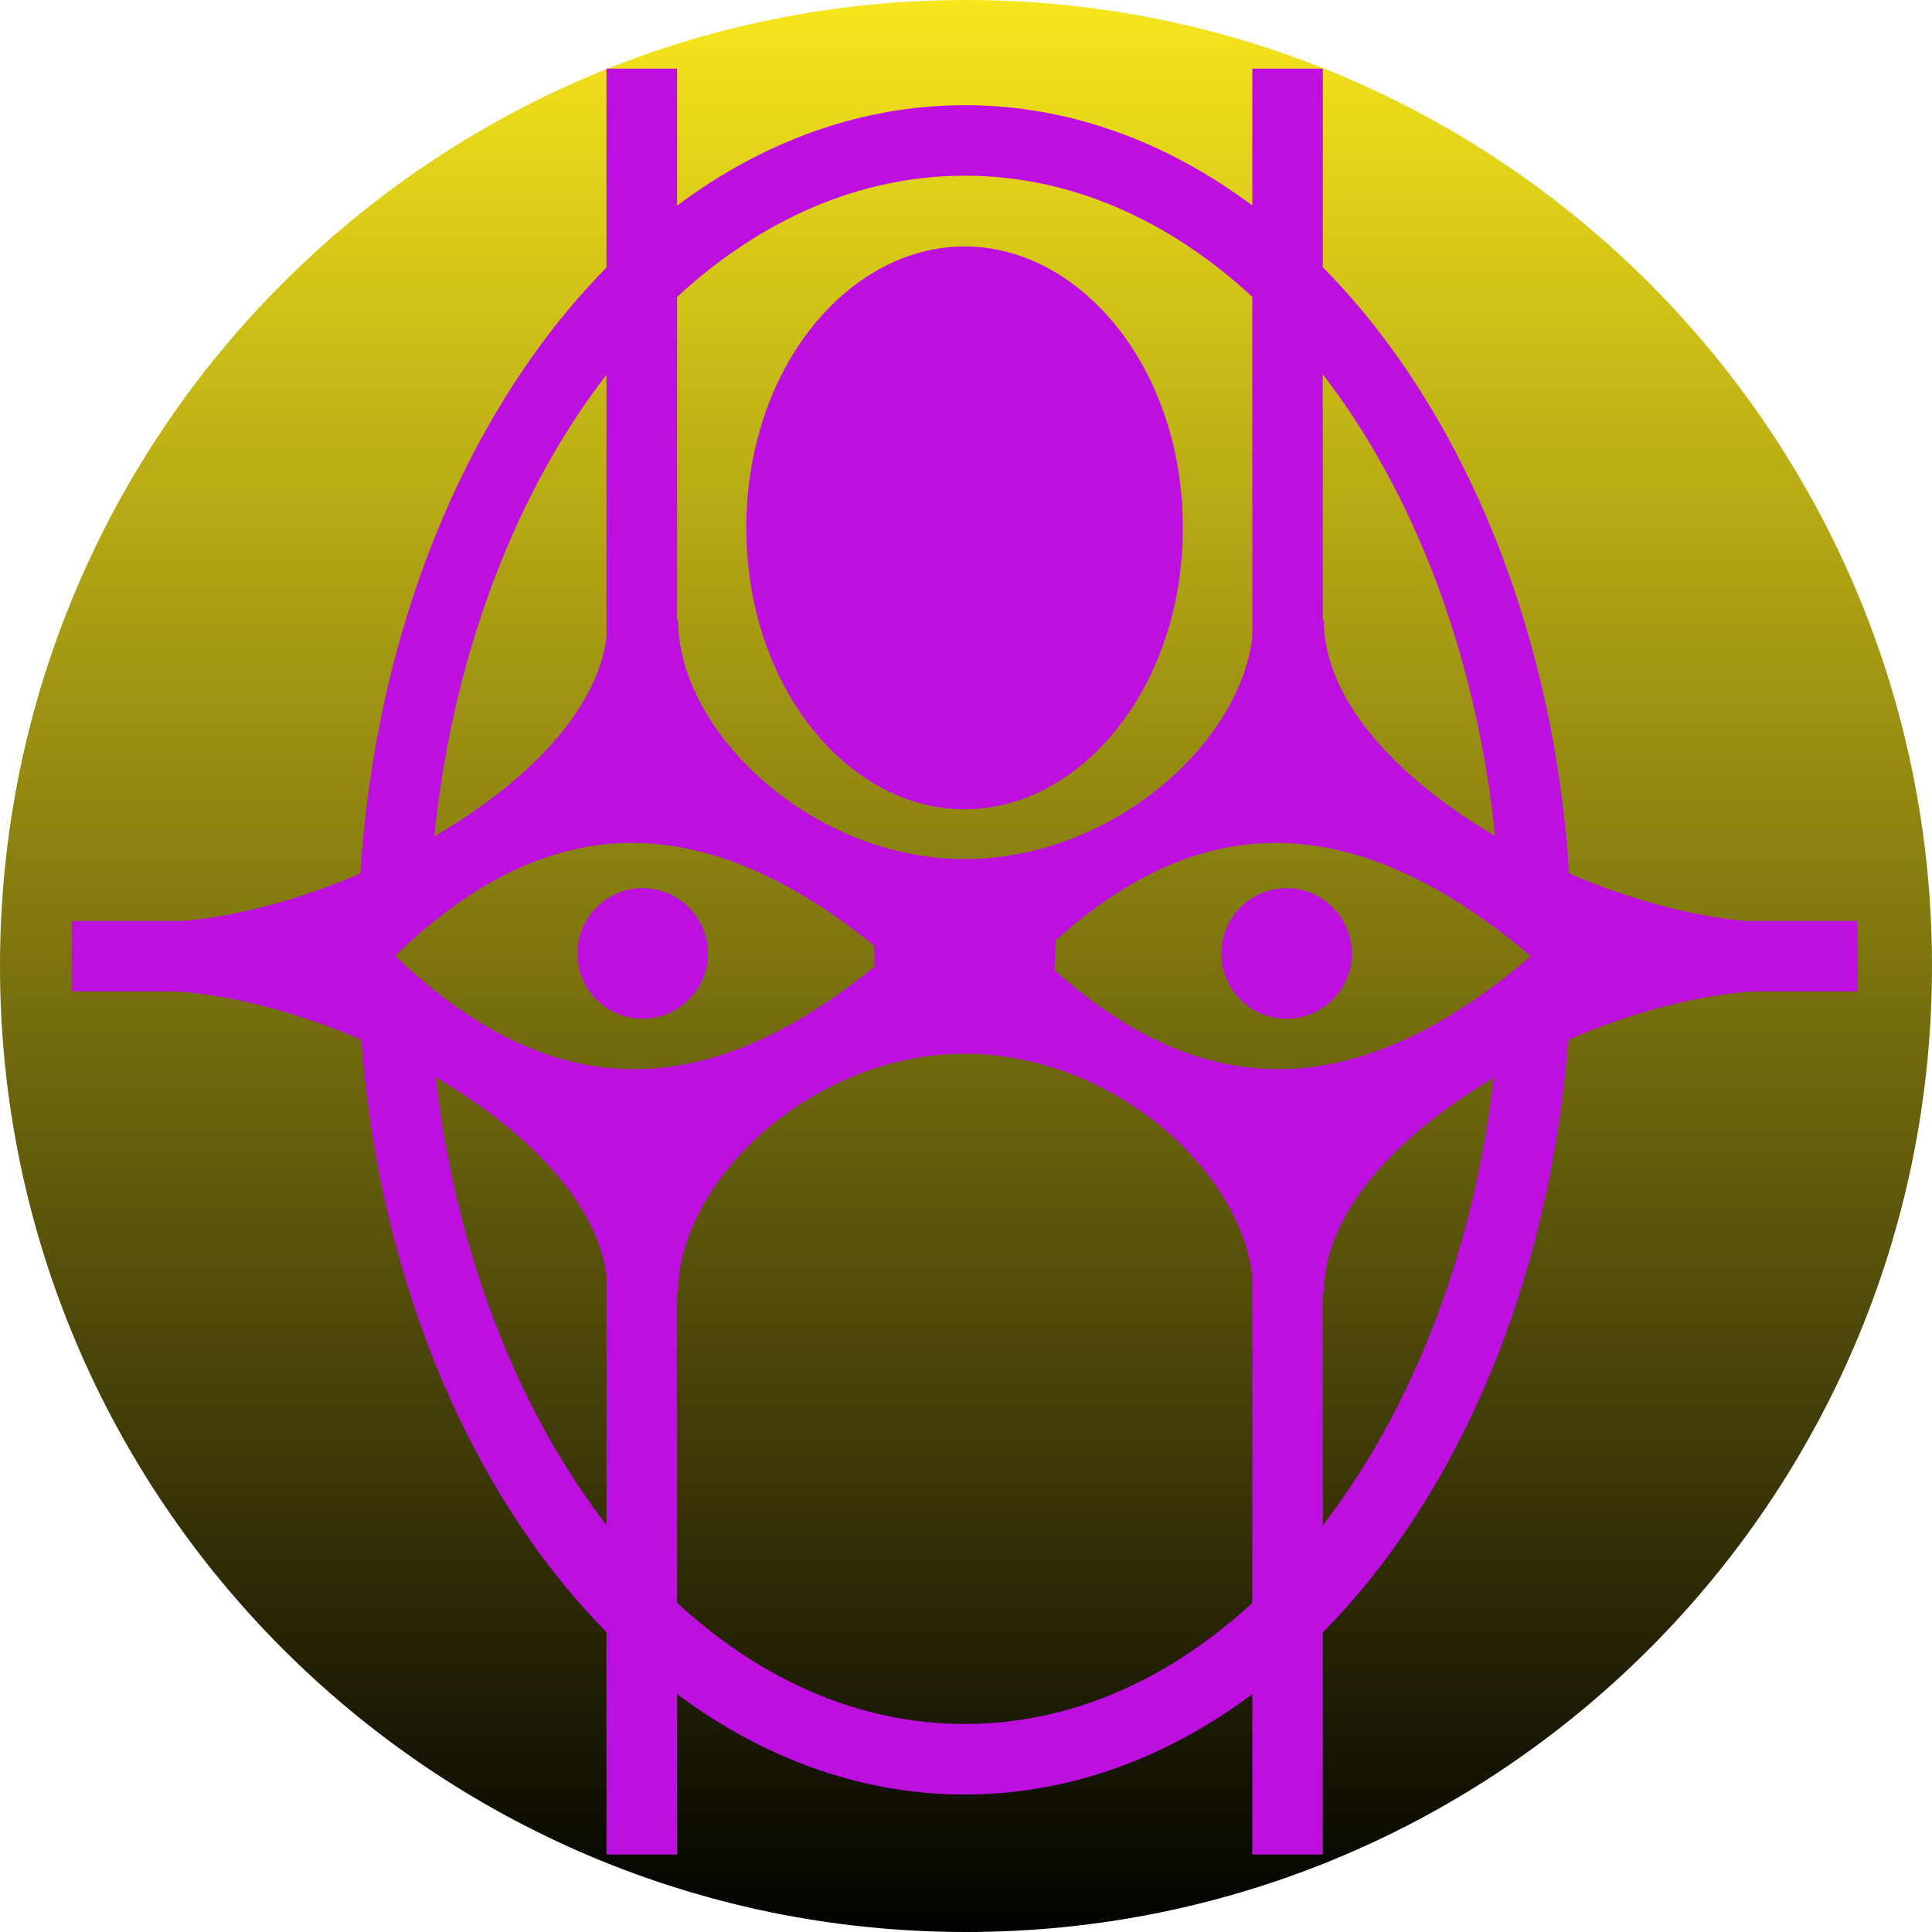
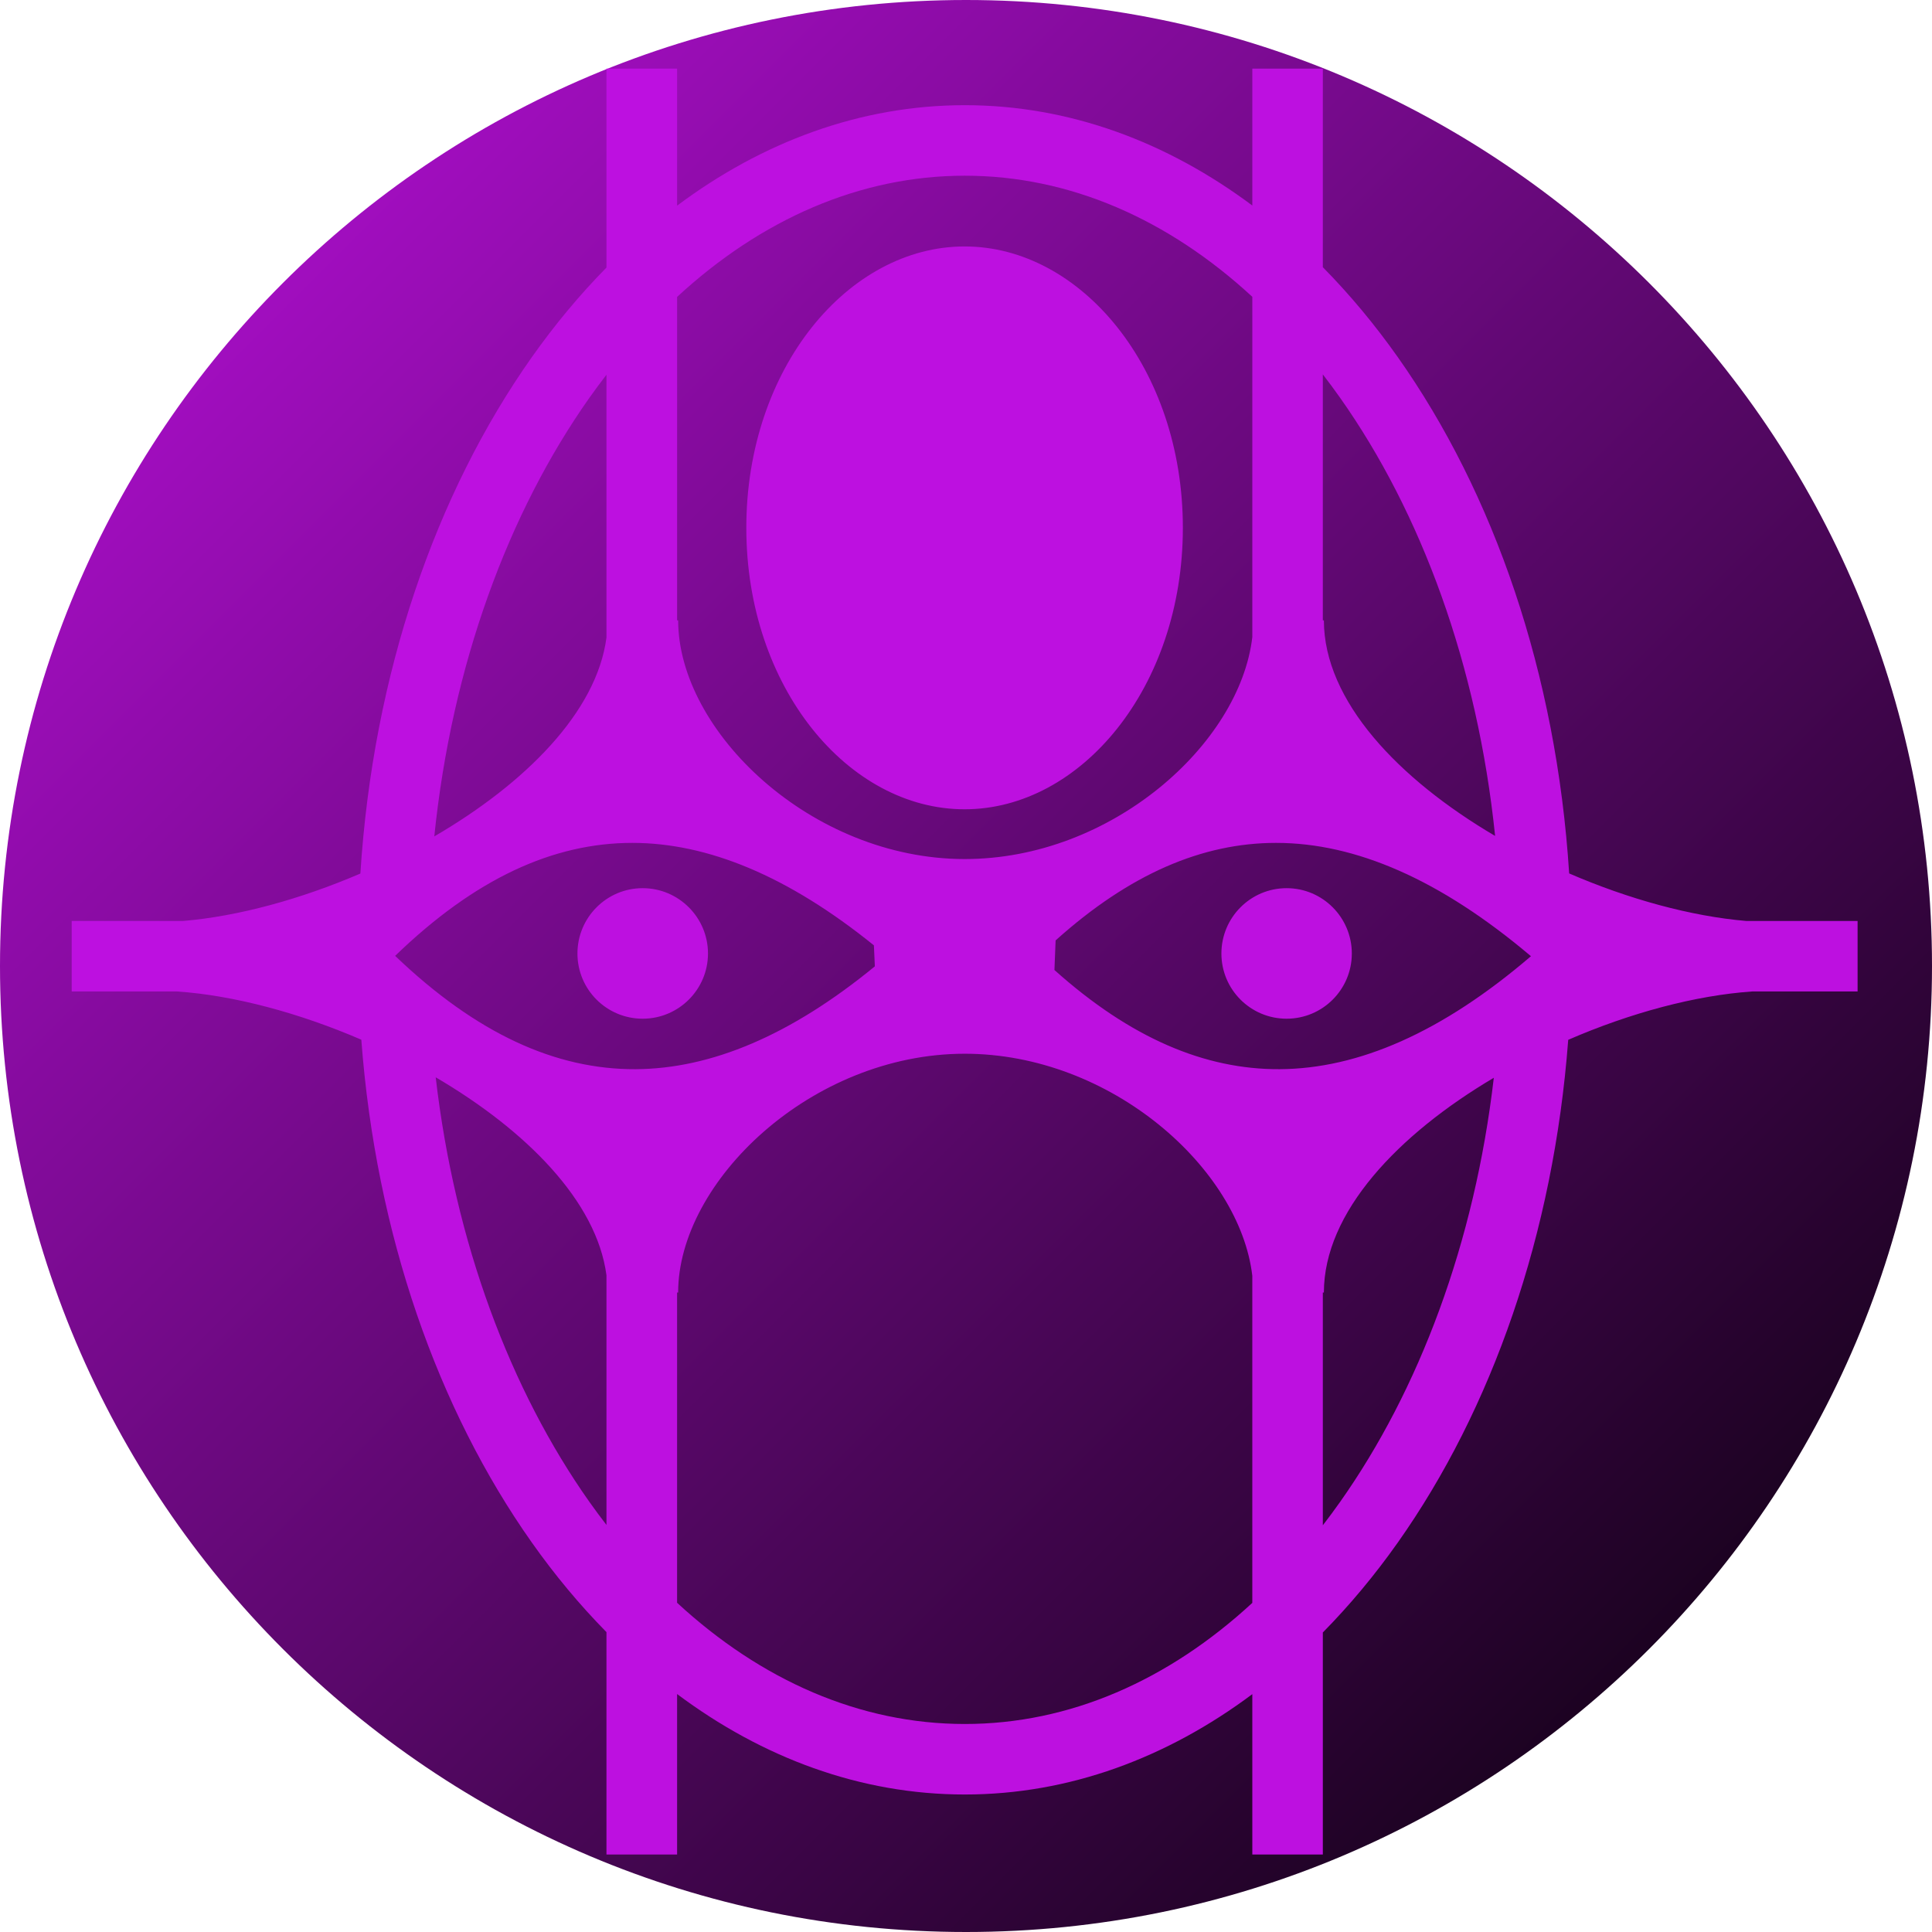
<svg xmlns="http://www.w3.org/2000/svg" viewBox="0 0 512 512" style="height: 512px; width: 512px;">
  <defs>
-     <linearGradient x1="0" x2="0" y1="0" y2="1" id="lorc-gaze-gradient-0">
-       <stop offset="0%" stop-color="#f8e71c" stop-opacity="1" />
-       <stop offset="100%" stop-color="#000" stop-opacity="1" />
+     <linearGradient x1="0" x2="1" y1="0" y2="1" id="lorc-gaze-gradient-0">
+       <stop offset="0%" stop-color="#bd10e0" stop-opacity="1" />
+       <stop offset="100%" stop-color="#000000" stop-opacity="1" />
    </linearGradient>
  </defs>
  <circle cx="256" cy="256" r="256" fill="url(#lorc-gaze-gradient-0)" />
  <g class="" transform="translate(0,0)" style="">
    <path d="M160.72 18.188v52.718c-7.084 7.197-13.702 15.14-19.782 23.75C115.436 130.766 98.88 178.512 95.5 231.5c-15.843 6.807-32.368 11.327-46.938 12.563H19v18.687h27.938c15.03 1.032 32.302 5.66 48.812 12.78 3.888 51.552 20.265 97.963 45.188 133.25 6.08 8.61 12.698 16.554 19.78 23.75v58.94h18.72v-42.533c22.546 16.858 48.51 26.625 76.25 26.625 27.717 0 53.653-9.76 76.187-26.593v42.5h18.688v-58.845c7.118-7.222 13.767-15.197 19.875-23.844 24.917-35.28 41.27-81.68 45.156-133.217 16.448-7.143 33.71-11.776 48.75-12.813h27.937v-18.688h-29.53c-14.582-1.237-31.113-5.763-46.906-12.593-3.38-52.977-19.91-100.712-45.406-136.814-6.108-8.647-12.757-16.622-19.875-23.844V18.188h-18.688v36.28c-22.534-16.832-48.47-26.593-76.188-26.593-27.74 0-53.703 9.767-76.25 26.625V18.187H160.72zm94.968 28.375c27.81 0 53.952 11.57 76.187 32.093v90.188c-3.3 28.337-37.34 58.837-76.22 58.812-40.656 0-75.936-33.853-75.936-63.25h-.282v-85.72c22.25-20.54 48.427-32.124 76.25-32.124zm-.063 18.75c-30.798 0-57.844 32.254-57.844 74.562s27.047 74.594 57.845 74.594 57.844-32.287 57.844-74.595-27.047-74.563-57.845-74.563zm94.938 33.906c1.56 2.024 3.092 4.09 4.593 6.218 21.458 30.382 36.4 70.79 41.063 116.093-25.535-15.01-45.376-35.753-45.376-57.124h-.28l-.002-65.187zm-189.844.093v69.656c-2.597 19.8-21.665 38.734-45.626 52.686 4.648-45.354 19.616-85.808 41.094-116.22 1.48-2.094 2.994-4.127 4.53-6.124zm6.874 124.062c19.914.01 41.186 8.716 64 27.156l.25 5.564c-22.345 18.332-43.445 27.15-63.406 27.25-21.094.106-42.096-9.34-63.72-30.03 21.138-20.45 41.848-29.948 62.876-29.94zm170.625 0c20.928.01 43.357 9.603 67.5 30.03-23.548 20.184-45.702 29.833-66.626 29.94-19.773.098-39.455-8.202-59.656-26.283l.312-7.843c19.62-17.622 38.9-25.853 58.47-25.845zm-167.908 12c-9.548 0-17.28 7.766-17.28 17.313 0 9.546 7.732 17.28 17.28 17.28 9.548 0 17.313-7.734 17.313-17.28 0-9.548-7.764-17.313-17.313-17.313zm170.657 0c-9.55 0-17.283 7.766-17.283 17.313 0 9.546 7.734 17.28 17.282 17.28 9.547 0 17.28-7.734 17.28-17.28 0-9.548-7.733-17.313-17.28-17.313zm-85.314 43.875c38.88 0 72.918 30.507 76.22 58.844v86.687c-22.236 20.525-48.38 32.095-76.188 32.095-27.823 0-54-11.582-76.25-32.125v-82.22h.28c0-29.396 35.28-63.256 75.938-63.28zM115.47 285.5c23.788 13.933 42.672 32.765 45.25 52.47v66.155c-1.538-1.997-3.053-4.03-4.532-6.125-20.89-29.58-35.642-68.653-40.72-112.5zm280.405.125c-5.09 43.797-19.848 82.824-40.72 112.375-1.5 2.126-3.033 4.194-4.592 6.22v-61.69h.28c0-21.27 19.672-41.91 45.032-56.905z" fill="#bd10e0" fill-opacity="1" />
  </g>
</svg>
